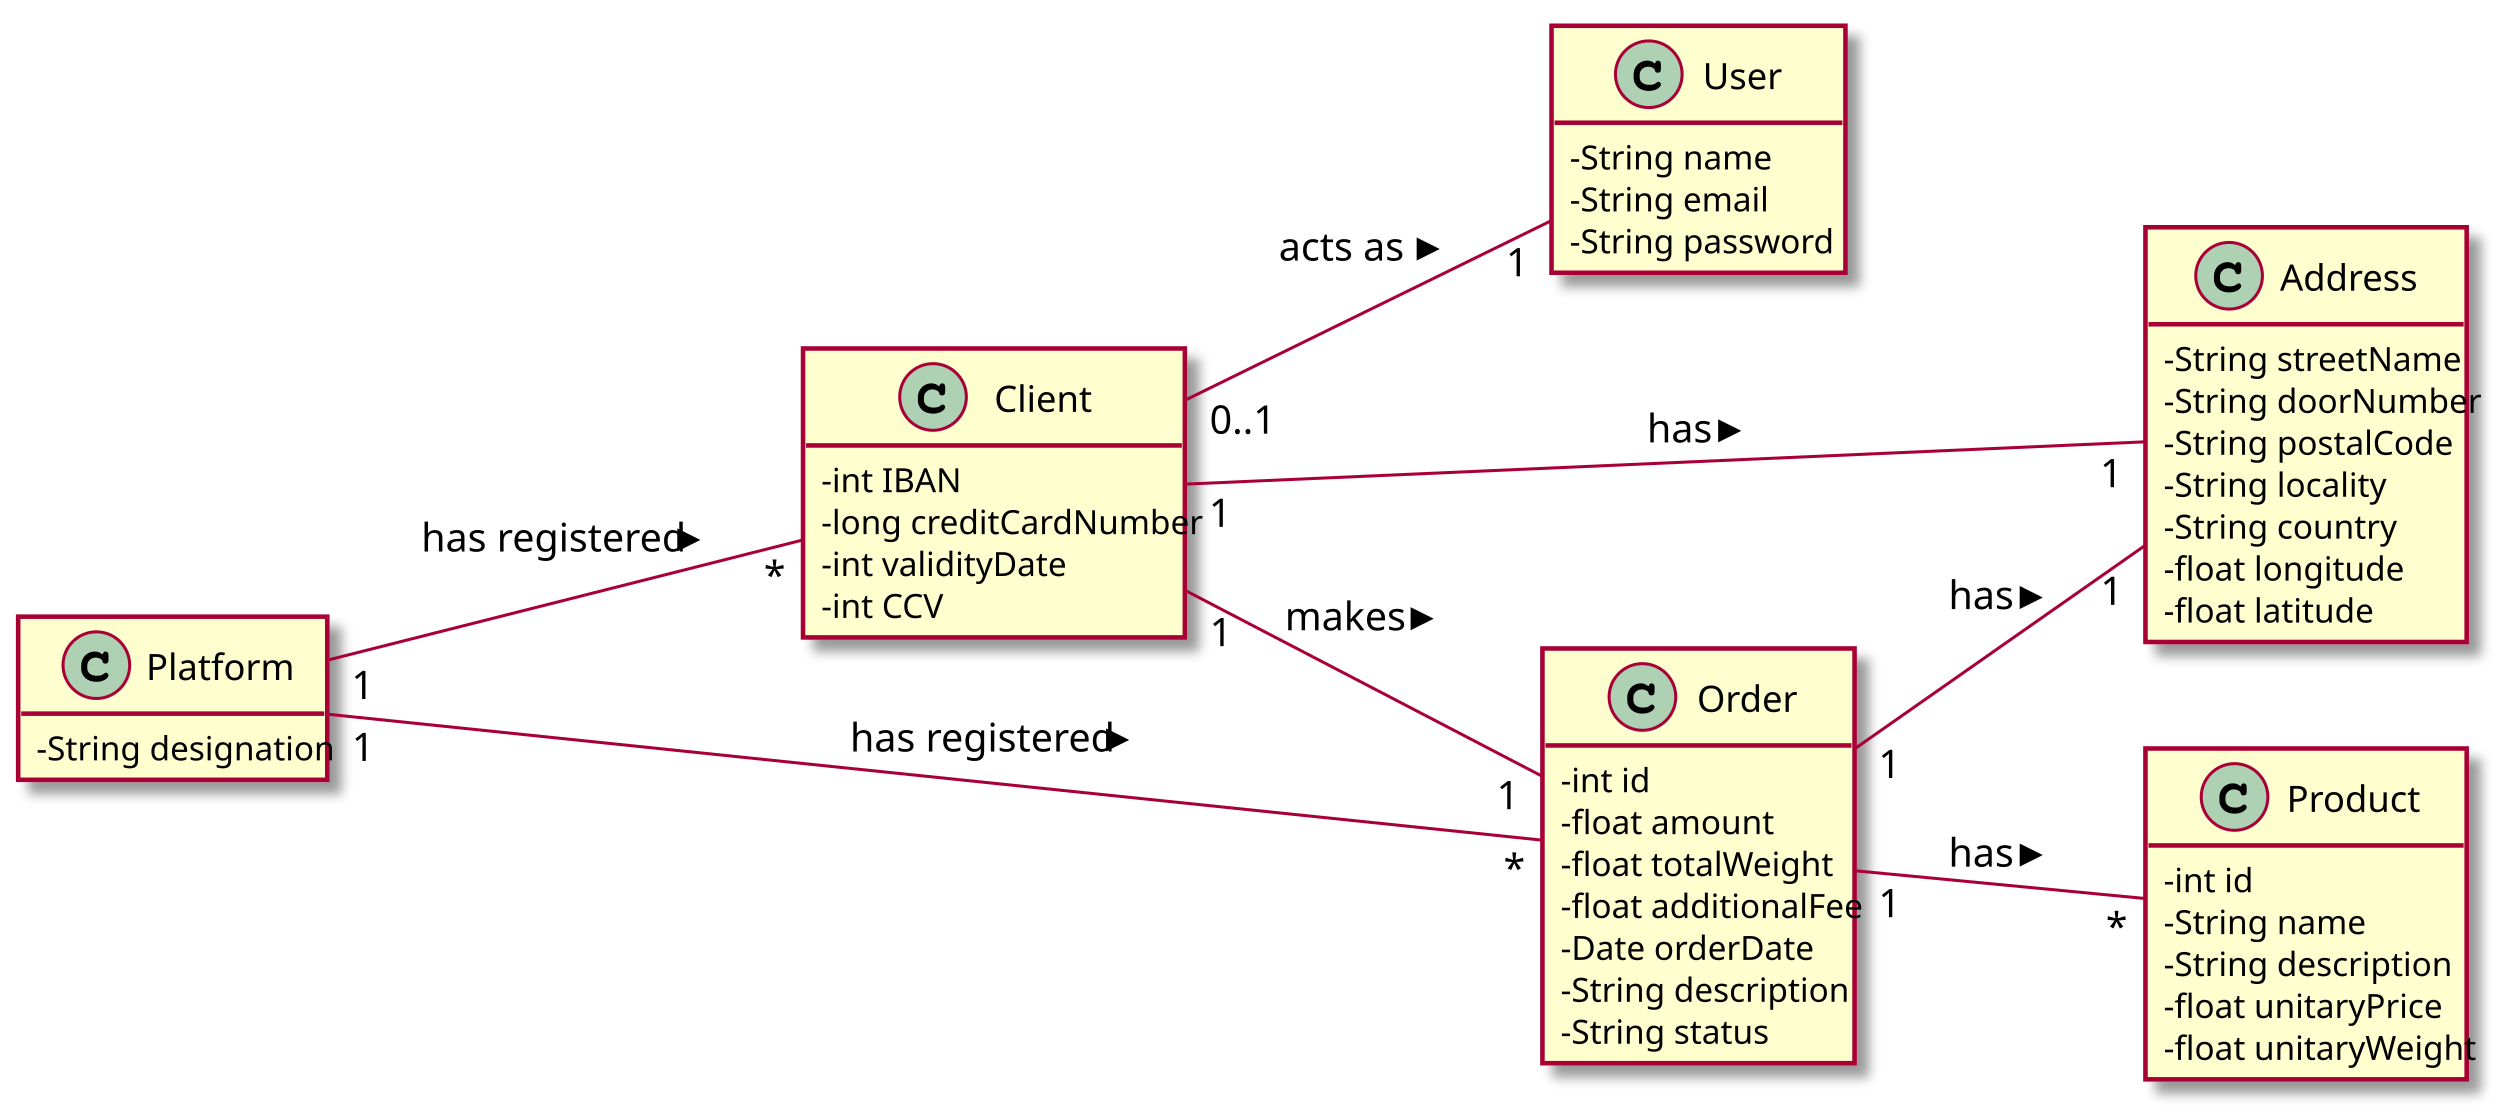
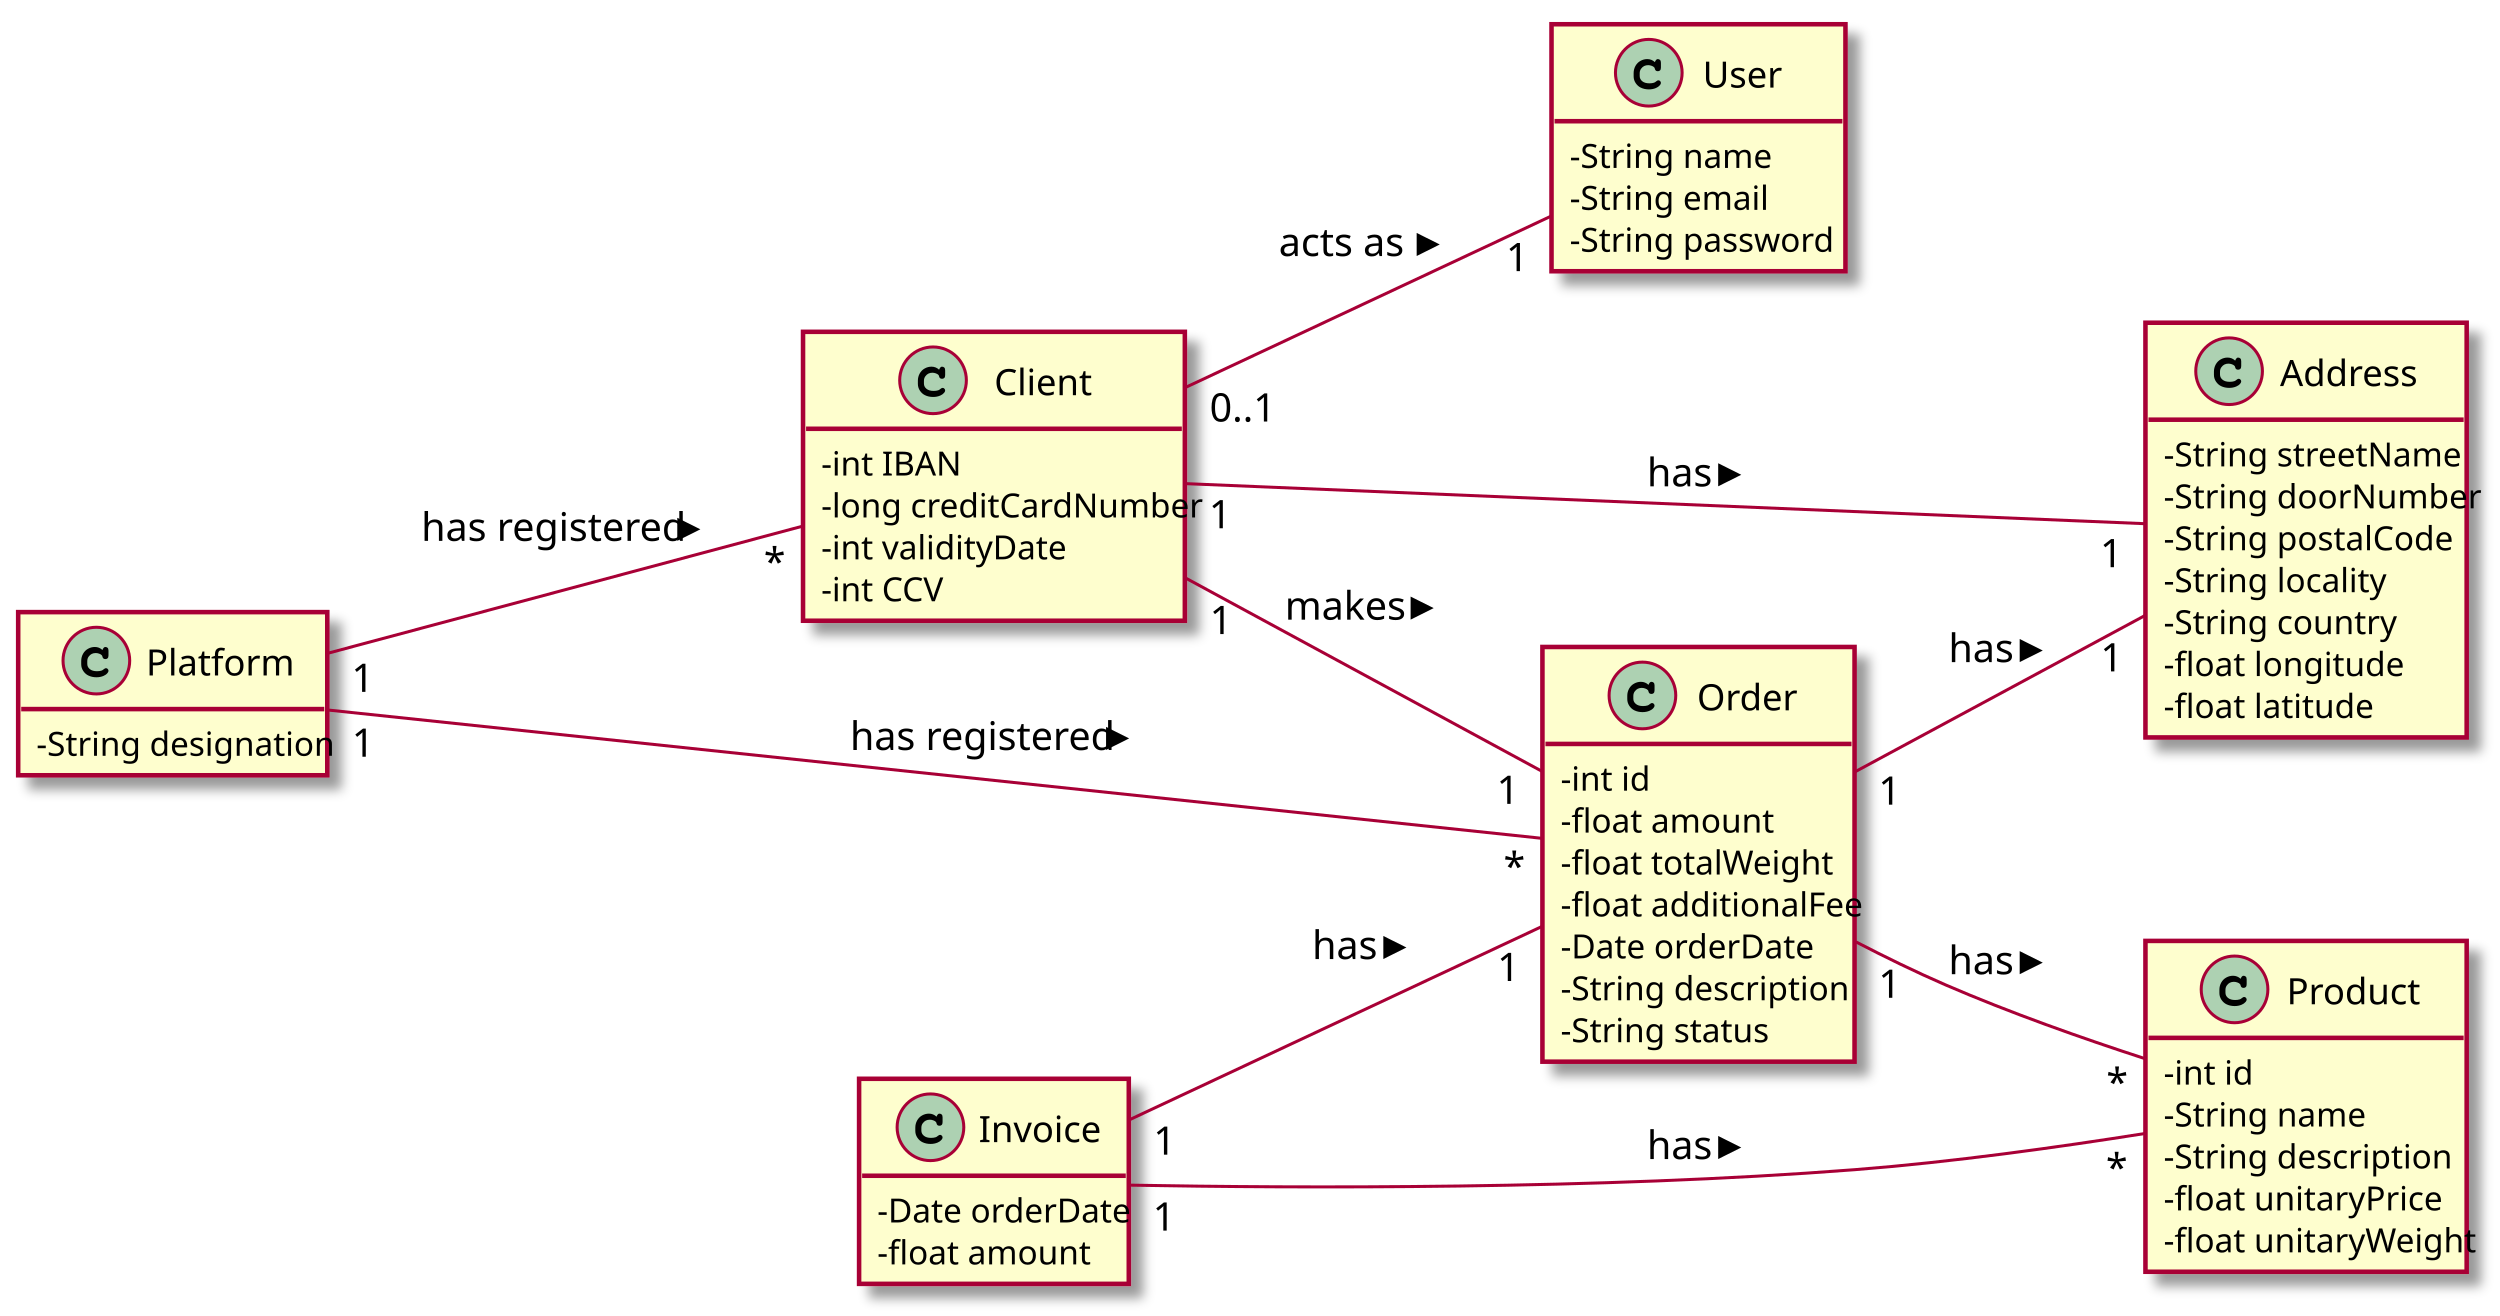
- <svg xmlns="http://www.w3.org/2000/svg" contentScriptType="application/ecmascript" contentStyleType="text/css" height="367px" preserveAspectRatio="none" style="width:825px;height:367px;" version="1.1" viewBox="0 0 825 367" width="825px" zoomAndPan="magnify">
+ <svg xmlns="http://www.w3.org/2000/svg" contentScriptType="application/ecmascript" contentStyleType="text/css" height="434px" preserveAspectRatio="none" style="width:825px;height:434px;" version="1.1" viewBox="0 0 825 434" width="825px" zoomAndPan="magnify">
  <defs>
-     <filter height="300%" id="fy65hdomu1ck3" width="300%" x="-1" y="-1">
+     <filter height="300%" id="f1xcexfn0ikkqn" width="300%" x="-1" y="-1">
      <feGaussianBlur result="blurOut" stdDeviation="2.0" />
      <feColorMatrix in="blurOut" result="blurOut2" type="matrix" values="0 0 0 0 0 0 0 0 0 0 0 0 0 0 0 0 0 0 .4 0" />
      <feOffset dx="4.0" dy="4.0" in="blurOut2" result="blurOut3" />
      <feBlend in="SourceGraphic" in2="blurOut3" mode="normal" />
    </filter>
  </defs>
  <g>
-     <rect fill="#FEFECE" filter="url(#fy65hdomu1ck3)" height="53.836" id="Platform" style="stroke: #A80036; stroke-width: 1.5;" width="102" x="6" y="203.5" />
-     <ellipse cx="31.8" cy="219.5" fill="#ADD1B2" rx="11" ry="11" style="stroke: #A80036; stroke-width: 1.0;" />
-     <path d="M33.8,216 Q34.003,215.5 34.237,215.25 Q34.472,215 34.737,215 Q35.206,215 35.503,215.281 Q35.8,215.562 35.8,216.219 L35.8,217.781 Q35.8,218.438 35.519,218.719 Q35.237,219 34.8,219 Q34.409,219 34.159,218.828 Q33.909,218.656 33.8,218.203 Q33.753,217.891 33.581,217.719 Q33.269,217.391 32.706,217.203 Q32.144,217 31.581,217 Q30.878,217 30.284,217.281 Q29.706,217.562 29.253,218.188 Q28.8,218.812 28.8,219.672 L28.8,220.594 Q28.8,221.625 29.644,222.312 Q30.488,223 31.988,223 Q32.878,223 33.503,222.797 Q33.862,222.688 34.269,222.328 Q34.534,222.125 34.675,222.062 Q34.816,222 34.987,222 Q35.316,222 35.55,222.266 Q35.8,222.516 35.8,222.875 Q35.8,223.219 35.456,223.625 Q34.956,224.219 34.159,224.547 Q33.112,225 31.831,225 Q30.331,225 29.128,224.406 Q28.159,223.938 27.472,222.922 Q26.8,221.906 26.8,220.703 L26.8,219.609 Q26.8,218.359 27.394,217.266 Q28.003,216.172 29.05,215.594 Q30.113,215 31.3,215 Q32.019,215 32.644,215.25 Q33.269,215.5 33.8,216 Z " />
-     <text fill="#000000" font-family="sans-serif" font-size="12" lengthAdjust="spacingAndGlyphs" textLength="46" x="48.2" y="224.41">Platform</text>
-     <line style="stroke: #A80036; stroke-width: 1.5;" x1="7" x2="107" y1="235.5" y2="235.5" />
-     <text fill="#000000" font-family="sans-serif" font-size="11" lengthAdjust="spacingAndGlyphs" textLength="90" x="12" y="250.919">-String designation</text>
-     <rect fill="#FEFECE" filter="url(#fy65hdomu1ck3)" height="95.344" id="Client" style="stroke: #A80036; stroke-width: 1.5;" width="126" x="265" y="115" />
-     <ellipse cx="307.9" cy="131" fill="#ADD1B2" rx="11" ry="11" style="stroke: #A80036; stroke-width: 1.0;" />
-     <path d="M309.9,127.5 Q310.103,127 310.337,126.75 Q310.572,126.5 310.837,126.5 Q311.306,126.5 311.603,126.781 Q311.9,127.062 311.9,127.719 L311.9,129.281 Q311.9,129.938 311.619,130.219 Q311.337,130.5 310.9,130.5 Q310.509,130.5 310.259,130.328 Q310.009,130.156 309.9,129.703 Q309.853,129.391 309.681,129.219 Q309.369,128.891 308.806,128.703 Q308.244,128.5 307.681,128.5 Q306.978,128.5 306.384,128.781 Q305.806,129.062 305.353,129.688 Q304.9,130.312 304.9,131.172 L304.9,132.094 Q304.9,133.125 305.744,133.812 Q306.587,134.5 308.087,134.5 Q308.978,134.5 309.603,134.297 Q309.962,134.188 310.369,133.828 Q310.634,133.625 310.775,133.562 Q310.916,133.5 311.087,133.5 Q311.416,133.5 311.65,133.766 Q311.9,134.016 311.9,134.375 Q311.9,134.719 311.556,135.125 Q311.056,135.719 310.259,136.047 Q309.212,136.5 307.931,136.5 Q306.431,136.5 305.228,135.906 Q304.259,135.438 303.572,134.422 Q302.9,133.406 302.9,132.203 L302.9,131.109 Q302.9,129.859 303.494,128.766 Q304.103,127.672 305.15,127.094 Q306.212,126.5 307.4,126.5 Q308.119,126.5 308.744,126.75 Q309.369,127 309.9,127.5 Z " />
-     <text fill="#000000" font-family="sans-serif" font-size="12" lengthAdjust="spacingAndGlyphs" textLength="32" x="328.1" y="135.91">Client</text>
-     <line style="stroke: #A80036; stroke-width: 1.5;" x1="266" x2="390" y1="147" y2="147" />
-     <text fill="#000000" font-family="sans-serif" font-size="11" lengthAdjust="spacingAndGlyphs" textLength="42" x="271" y="162.419">-int IBAN</text>
-     <text fill="#000000" font-family="sans-serif" font-size="11" lengthAdjust="spacingAndGlyphs" textLength="114" x="271" y="176.255">-long creditCardNumber</text>
-     <text fill="#000000" font-family="sans-serif" font-size="11" lengthAdjust="spacingAndGlyphs" textLength="73" x="271" y="190.091">-int validityDate</text>
-     <text fill="#000000" font-family="sans-serif" font-size="11" lengthAdjust="spacingAndGlyphs" textLength="40" x="271" y="203.927">-int CCV</text>
-     <rect fill="#FEFECE" filter="url(#fy65hdomu1ck3)" height="81.508" id="User" style="stroke: #A80036; stroke-width: 1.5;" width="97" x="512" y="8.5" />
-     <ellipse cx="544.1" cy="24.5" fill="#ADD1B2" rx="11" ry="11" style="stroke: #A80036; stroke-width: 1.0;" />
-     <path d="M546.1,21 Q546.303,20.5 546.538,20.25 Q546.772,20 547.038,20 Q547.506,20 547.803,20.281 Q548.1,20.562 548.1,21.219 L548.1,22.781 Q548.1,23.438 547.819,23.719 Q547.538,24 547.1,24 Q546.709,24 546.459,23.828 Q546.209,23.656 546.1,23.203 Q546.053,22.891 545.881,22.719 Q545.569,22.391 545.006,22.203 Q544.444,22 543.881,22 Q543.178,22 542.584,22.281 Q542.006,22.562 541.553,23.188 Q541.1,23.812 541.1,24.672 L541.1,25.594 Q541.1,26.625 541.944,27.312 Q542.788,28 544.288,28 Q545.178,28 545.803,27.797 Q546.163,27.688 546.569,27.328 Q546.834,27.125 546.975,27.062 Q547.116,27 547.288,27 Q547.616,27 547.85,27.266 Q548.1,27.516 548.1,27.875 Q548.1,28.219 547.756,28.625 Q547.256,29.219 546.459,29.547 Q545.413,30 544.131,30 Q542.631,30 541.428,29.406 Q540.459,28.938 539.772,27.922 Q539.1,26.906 539.1,25.703 L539.1,24.609 Q539.1,23.359 539.694,22.266 Q540.303,21.172 541.35,20.594 Q542.413,20 543.6,20 Q544.319,20 544.944,20.25 Q545.569,20.5 546.1,21 Z " />
-     <text fill="#000000" font-family="sans-serif" font-size="12" lengthAdjust="spacingAndGlyphs" textLength="27" x="561.9" y="29.41">User</text>
-     <line style="stroke: #A80036; stroke-width: 1.5;" x1="513" x2="608" y1="40.5" y2="40.5" />
-     <text fill="#000000" font-family="sans-serif" font-size="11" lengthAdjust="spacingAndGlyphs" textLength="61" x="518" y="55.919">-String name</text>
-     <text fill="#000000" font-family="sans-serif" font-size="11" lengthAdjust="spacingAndGlyphs" textLength="59" x="518" y="69.755">-String email</text>
-     <text fill="#000000" font-family="sans-serif" font-size="11" lengthAdjust="spacingAndGlyphs" textLength="85" x="518" y="83.591">-String password</text>
-     <rect fill="#FEFECE" filter="url(#fy65hdomu1ck3)" height="136.852" id="Address" style="stroke: #A80036; stroke-width: 1.5;" width="106" x="708" y="75" />
-     <ellipse cx="735.6" cy="91" fill="#ADD1B2" rx="11" ry="11" style="stroke: #A80036; stroke-width: 1.0;" />
-     <path d="M737.6,87.5 Q737.803,87 738.038,86.75 Q738.272,86.5 738.538,86.5 Q739.006,86.5 739.303,86.781 Q739.6,87.062 739.6,87.719 L739.6,89.281 Q739.6,89.938 739.319,90.219 Q739.038,90.5 738.6,90.5 Q738.209,90.5 737.959,90.328 Q737.709,90.156 737.6,89.703 Q737.553,89.391 737.381,89.219 Q737.069,88.891 736.506,88.703 Q735.944,88.5 735.381,88.5 Q734.678,88.5 734.084,88.781 Q733.506,89.062 733.053,89.688 Q732.6,90.312 732.6,91.172 L732.6,92.094 Q732.6,93.125 733.444,93.812 Q734.288,94.5 735.788,94.5 Q736.678,94.5 737.303,94.297 Q737.663,94.188 738.069,93.828 Q738.334,93.625 738.475,93.562 Q738.616,93.5 738.788,93.5 Q739.116,93.5 739.35,93.766 Q739.6,94.016 739.6,94.375 Q739.6,94.719 739.256,95.125 Q738.756,95.719 737.959,96.047 Q736.913,96.5 735.631,96.5 Q734.131,96.5 732.928,95.906 Q731.959,95.438 731.272,94.422 Q730.6,93.406 730.6,92.203 L730.6,91.109 Q730.6,89.859 731.194,88.766 Q731.803,87.672 732.85,87.094 Q733.913,86.5 735.1,86.5 Q735.819,86.5 736.444,86.75 Q737.069,87 737.6,87.5 Z " />
-     <text fill="#000000" font-family="sans-serif" font-size="12" lengthAdjust="spacingAndGlyphs" textLength="46" x="752.4" y="95.91">Address</text>
-     <line style="stroke: #A80036; stroke-width: 1.5;" x1="709" x2="813" y1="107" y2="107" />
-     <text fill="#000000" font-family="sans-serif" font-size="11" lengthAdjust="spacingAndGlyphs" textLength="90" x="714" y="122.419">-String streetName</text>
-     <text fill="#000000" font-family="sans-serif" font-size="11" lengthAdjust="spacingAndGlyphs" textLength="94" x="714" y="136.255">-String doorNumber</text>
-     <text fill="#000000" font-family="sans-serif" font-size="11" lengthAdjust="spacingAndGlyphs" textLength="89" x="714" y="150.091">-String postalCode</text>
-     <text fill="#000000" font-family="sans-serif" font-size="11" lengthAdjust="spacingAndGlyphs" textLength="68" x="714" y="163.927">-String locality</text>
-     <text fill="#000000" font-family="sans-serif" font-size="11" lengthAdjust="spacingAndGlyphs" textLength="72" x="714" y="177.763">-String country</text>
-     <text fill="#000000" font-family="sans-serif" font-size="11" lengthAdjust="spacingAndGlyphs" textLength="71" x="714" y="191.599">-float longitude</text>
-     <text fill="#000000" font-family="sans-serif" font-size="11" lengthAdjust="spacingAndGlyphs" textLength="62" x="714" y="205.435">-float latitude</text>
-     <rect fill="#FEFECE" filter="url(#fy65hdomu1ck3)" height="136.852" id="Order" style="stroke: #A80036; stroke-width: 1.5;" width="103" x="509" y="214" />
-     <ellipse cx="542" cy="230" fill="#ADD1B2" rx="11" ry="11" style="stroke: #A80036; stroke-width: 1.0;" />
-     <path d="M544,226.5 Q544.203,226 544.438,225.75 Q544.672,225.5 544.938,225.5 Q545.406,225.5 545.703,225.781 Q546,226.062 546,226.719 L546,228.281 Q546,228.938 545.719,229.219 Q545.438,229.5 545,229.5 Q544.609,229.5 544.359,229.328 Q544.109,229.156 544,228.703 Q543.953,228.391 543.781,228.219 Q543.469,227.891 542.906,227.703 Q542.344,227.5 541.781,227.5 Q541.078,227.5 540.484,227.781 Q539.906,228.062 539.453,228.688 Q539,229.312 539,230.172 L539,231.094 Q539,232.125 539.844,232.812 Q540.688,233.5 542.188,233.5 Q543.078,233.5 543.703,233.297 Q544.062,233.188 544.469,232.828 Q544.734,232.625 544.875,232.562 Q545.016,232.5 545.188,232.5 Q545.516,232.5 545.75,232.766 Q546,233.016 546,233.375 Q546,233.719 545.656,234.125 Q545.156,234.719 544.359,235.047 Q543.312,235.5 542.031,235.5 Q540.531,235.5 539.328,234.906 Q538.359,234.438 537.672,233.422 Q537,232.406 537,231.203 L537,230.109 Q537,228.859 537.594,227.766 Q538.203,226.672 539.25,226.094 Q540.312,225.5 541.5,225.5 Q542.219,225.5 542.844,225.75 Q543.469,226 544,226.5 Z " />
-     <text fill="#000000" font-family="sans-serif" font-size="12" lengthAdjust="spacingAndGlyphs" textLength="31" x="560" y="234.91">Order</text>
-     <line style="stroke: #A80036; stroke-width: 1.5;" x1="510" x2="611" y1="246" y2="246" />
-     <text fill="#000000" font-family="sans-serif" font-size="11" lengthAdjust="spacingAndGlyphs" textLength="26" x="515" y="261.419">-int id</text>
-     <text fill="#000000" font-family="sans-serif" font-size="11" lengthAdjust="spacingAndGlyphs" textLength="63" x="515" y="275.255">-float amount</text>
-     <text fill="#000000" font-family="sans-serif" font-size="11" lengthAdjust="spacingAndGlyphs" textLength="81" x="515" y="289.091">-float totalWeight</text>
-     <text fill="#000000" font-family="sans-serif" font-size="11" lengthAdjust="spacingAndGlyphs" textLength="91" x="515" y="302.927">-float additionalFee</text>
-     <text fill="#000000" font-family="sans-serif" font-size="11" lengthAdjust="spacingAndGlyphs" textLength="77" x="515" y="316.763">-Date orderDate</text>
-     <text fill="#000000" font-family="sans-serif" font-size="11" lengthAdjust="spacingAndGlyphs" textLength="88" x="515" y="330.599">-String description</text>
-     <text fill="#000000" font-family="sans-serif" font-size="11" lengthAdjust="spacingAndGlyphs" textLength="65" x="515" y="344.435">-String status</text>
-     <rect fill="#FEFECE" filter="url(#fy65hdomu1ck3)" height="109.18" id="Product" style="stroke: #A80036; stroke-width: 1.5;" width="106" x="708" y="247" />
-     <ellipse cx="737.4" cy="263" fill="#ADD1B2" rx="11" ry="11" style="stroke: #A80036; stroke-width: 1.0;" />
-     <path d="M739.4,259.5 Q739.603,259 739.837,258.75 Q740.072,258.5 740.337,258.5 Q740.806,258.5 741.103,258.781 Q741.4,259.062 741.4,259.719 L741.4,261.281 Q741.4,261.938 741.119,262.219 Q740.837,262.5 740.4,262.5 Q740.009,262.5 739.759,262.328 Q739.509,262.156 739.4,261.703 Q739.353,261.391 739.181,261.219 Q738.869,260.891 738.306,260.703 Q737.744,260.5 737.181,260.5 Q736.478,260.5 735.884,260.781 Q735.306,261.062 734.853,261.688 Q734.4,262.312 734.4,263.172 L734.4,264.094 Q734.4,265.125 735.244,265.812 Q736.087,266.5 737.587,266.5 Q738.478,266.5 739.103,266.297 Q739.462,266.188 739.869,265.828 Q740.134,265.625 740.275,265.562 Q740.416,265.5 740.587,265.5 Q740.916,265.5 741.15,265.766 Q741.4,266.016 741.4,266.375 Q741.4,266.719 741.056,267.125 Q740.556,267.719 739.759,268.047 Q738.712,268.5 737.431,268.5 Q735.931,268.5 734.728,267.906 Q733.759,267.438 733.072,266.422 Q732.4,265.406 732.4,264.203 L732.4,263.109 Q732.4,261.859 732.994,260.766 Q733.603,259.672 734.65,259.094 Q735.712,258.5 736.9,258.5 Q737.619,258.5 738.244,258.75 Q738.869,259 739.4,259.5 Z " />
-     <text fill="#000000" font-family="sans-serif" font-size="12" lengthAdjust="spacingAndGlyphs" textLength="42" x="754.6" y="267.91">Product</text>
-     <line style="stroke: #A80036; stroke-width: 1.5;" x1="709" x2="813" y1="279" y2="279" />
-     <text fill="#000000" font-family="sans-serif" font-size="11" lengthAdjust="spacingAndGlyphs" textLength="26" x="714" y="294.419">-int id</text>
-     <text fill="#000000" font-family="sans-serif" font-size="11" lengthAdjust="spacingAndGlyphs" textLength="61" x="714" y="308.255">-String name</text>
-     <text fill="#000000" font-family="sans-serif" font-size="11" lengthAdjust="spacingAndGlyphs" textLength="88" x="714" y="322.091">-String description</text>
-     <text fill="#000000" font-family="sans-serif" font-size="11" lengthAdjust="spacingAndGlyphs" textLength="85" x="714" y="335.927">-float unitaryPrice</text>
-     <text fill="#000000" font-family="sans-serif" font-size="11" lengthAdjust="spacingAndGlyphs" textLength="94" x="714" y="349.763">-float unitaryWeight</text>
-     <path d="M108.281,217.789 C152.533,206.603 217.136,190.272 264.662,178.258 " fill="none" id="Platform-Client" style="stroke: #A80036; stroke-width: 1.0;" />
-     <text fill="#000000" font-family="sans-serif" font-size="13" lengthAdjust="spacingAndGlyphs" textLength="82" x="139" y="181.995">has registered</text>
-     <polygon fill="#000000" points="224,175.176,230,178.176,224,181.176,224,175.176" style="stroke: #000000; stroke-width: 1.0;" />
-     <text fill="#000000" font-family="sans-serif" font-size="13" lengthAdjust="spacingAndGlyphs" textLength="7" x="115.985" y="230.658">1</text>
-     <text fill="#000000" font-family="sans-serif" font-size="13" lengthAdjust="spacingAndGlyphs" textLength="5" x="252.049" y="194.501">*</text>
-     <path d="M108.382,235.724 C204.383,245.678 412.514,267.259 508.779,277.241 " fill="none" id="Platform-Order" style="stroke: #A80036; stroke-width: 1.0;" />
-     <text fill="#000000" font-family="sans-serif" font-size="13" lengthAdjust="spacingAndGlyphs" textLength="82" x="280.5" y="247.995">has registered</text>
-     <polygon fill="#000000" points="365.5,241.176,371.5,244.176,365.5,247.176,365.5,241.176" style="stroke: #000000; stroke-width: 1.0;" />
-     <text fill="#000000" font-family="sans-serif" font-size="13" lengthAdjust="spacingAndGlyphs" textLength="7" x="116.1" y="251.115">1</text>
-     <text fill="#000000" font-family="sans-serif" font-size="13" lengthAdjust="spacingAndGlyphs" textLength="5" x="496.154" y="291.156">*</text>
-     <path d="M612.104,287.344 C641.394,290.147 678.194,293.67 707.758,296.5 " fill="none" id="Order-Product" style="stroke: #A80036; stroke-width: 1.0;" />
-     <text fill="#000000" font-family="sans-serif" font-size="13" lengthAdjust="spacingAndGlyphs" textLength="21" x="643" y="285.995">has</text>
-     <polygon fill="#000000" points="667,279.176,673,282.176,667,285.176,667,279.176" style="stroke: #000000; stroke-width: 1.0;" />
-     <text fill="#000000" font-family="sans-serif" font-size="13" lengthAdjust="spacingAndGlyphs" textLength="7" x="619.853" y="302.68">1</text>
-     <text fill="#000000" font-family="sans-serif" font-size="13" lengthAdjust="spacingAndGlyphs" textLength="5" x="694.919" y="310.428">*</text>
-     <path d="M391.073,132.069 C429.075,113.439 476.957,89.966 511.945,72.813 " fill="none" id="Client-User" style="stroke: #A80036; stroke-width: 1.0;" />
-     <text fill="#000000" font-family="sans-serif" font-size="13" lengthAdjust="spacingAndGlyphs" textLength="43" x="422" y="85.995">acts as</text>
-     <polygon fill="#000000" points="468,79.176,474,82.176,468,85.176,468,79.176" style="stroke: #000000; stroke-width: 1.0;" />
-     <text fill="#000000" font-family="sans-serif" font-size="13" lengthAdjust="spacingAndGlyphs" textLength="22" x="399.175" y="143.111">0..1</text>
-     <text fill="#000000" font-family="sans-serif" font-size="13" lengthAdjust="spacingAndGlyphs" textLength="7" x="496.974" y="91.168">1</text>
-     <path d="M391.073,194.816 C428.008,214.045 474.277,238.132 508.969,256.193 " fill="none" id="Client-Order" style="stroke: #A80036; stroke-width: 1.0;" />
-     <text fill="#000000" font-family="sans-serif" font-size="13" lengthAdjust="spacingAndGlyphs" textLength="39" x="424" y="207.995">makes</text>
-     <polygon fill="#000000" points="466,201.176,472,204.176,466,207.176,466,201.176" style="stroke: #000000; stroke-width: 1.0;" />
-     <text fill="#000000" font-family="sans-serif" font-size="13" lengthAdjust="spacingAndGlyphs" textLength="7" x="399.187" y="213.225">1</text>
-     <text fill="#000000" font-family="sans-serif" font-size="13" lengthAdjust="spacingAndGlyphs" textLength="7" x="493.886" y="267.036">1</text>
-     <path d="M391.211,159.758 C476.533,155.996 628.323,149.305 707.953,145.794 " fill="none" id="Client-Address" style="stroke: #A80036; stroke-width: 1.0;" />
-     <text fill="#000000" font-family="sans-serif" font-size="13" lengthAdjust="spacingAndGlyphs" textLength="21" x="543.5" y="145.995">has</text>
-     <polygon fill="#000000" points="567.5,139.176,573.5,142.176,567.5,145.176,567.5,139.176" style="stroke: #000000; stroke-width: 1.0;" />
-     <text fill="#000000" font-family="sans-serif" font-size="13" lengthAdjust="spacingAndGlyphs" textLength="7" x="398.925" y="173.862">1</text>
-     <text fill="#000000" font-family="sans-serif" font-size="13" lengthAdjust="spacingAndGlyphs" textLength="7" x="693.001" y="160.772">1</text>
-     <path d="M612.104,247.065 C641.394,226.554 678.194,200.785 707.758,180.082 " fill="none" id="Order-Address" style="stroke: #A80036; stroke-width: 1.0;" />
-     <text fill="#000000" font-family="sans-serif" font-size="13" lengthAdjust="spacingAndGlyphs" textLength="21" x="643" y="200.995">has</text>
-     <polygon fill="#000000" points="667,194.176,673,197.176,667,200.176,667,194.176" style="stroke: #000000; stroke-width: 1.0;" />
-     <text fill="#000000" font-family="sans-serif" font-size="13" lengthAdjust="spacingAndGlyphs" textLength="7" x="619.853" y="256.737">1</text>
-     <text fill="#000000" font-family="sans-serif" font-size="13" lengthAdjust="spacingAndGlyphs" textLength="7" x="693.133" y="199.601">1</text>
+     <rect fill="#FEFECE" filter="url(#f1xcexfn0ikkqn)" height="53.836" id="Platform" style="stroke: #A80036; stroke-width: 1.5;" width="102" x="6" y="202" />
+     <ellipse cx="31.8" cy="218" fill="#ADD1B2" rx="11" ry="11" style="stroke: #A80036; stroke-width: 1.0;" />
+     <path d="M33.8,214.5 Q34.003,214 34.237,213.75 Q34.472,213.5 34.737,213.5 Q35.206,213.5 35.503,213.781 Q35.8,214.062 35.8,214.719 L35.8,216.281 Q35.8,216.938 35.519,217.219 Q35.237,217.5 34.8,217.5 Q34.409,217.5 34.159,217.328 Q33.909,217.156 33.8,216.703 Q33.753,216.391 33.581,216.219 Q33.269,215.891 32.706,215.703 Q32.144,215.5 31.581,215.5 Q30.878,215.5 30.284,215.781 Q29.706,216.062 29.253,216.688 Q28.8,217.312 28.8,218.172 L28.8,219.094 Q28.8,220.125 29.644,220.812 Q30.488,221.5 31.988,221.5 Q32.878,221.5 33.503,221.297 Q33.862,221.188 34.269,220.828 Q34.534,220.625 34.675,220.562 Q34.816,220.5 34.987,220.5 Q35.316,220.5 35.55,220.766 Q35.8,221.016 35.8,221.375 Q35.8,221.719 35.456,222.125 Q34.956,222.719 34.159,223.047 Q33.112,223.5 31.831,223.5 Q30.331,223.5 29.128,222.906 Q28.159,222.438 27.472,221.422 Q26.8,220.406 26.8,219.203 L26.8,218.109 Q26.8,216.859 27.394,215.766 Q28.003,214.672 29.05,214.094 Q30.113,213.5 31.3,213.5 Q32.019,213.5 32.644,213.75 Q33.269,214 33.8,214.5 Z " />
+     <text fill="#000000" font-family="sans-serif" font-size="12" lengthAdjust="spacingAndGlyphs" textLength="46" x="48.2" y="222.91">Platform</text>
+     <line style="stroke: #A80036; stroke-width: 1.5;" x1="7" x2="107" y1="234" y2="234" />
+     <text fill="#000000" font-family="sans-serif" font-size="11" lengthAdjust="spacingAndGlyphs" textLength="90" x="12" y="249.419">-String designation</text>
+     <rect fill="#FEFECE" filter="url(#f1xcexfn0ikkqn)" height="95.344" id="Client" style="stroke: #A80036; stroke-width: 1.5;" width="126" x="265" y="109.5" />
+     <ellipse cx="307.9" cy="125.5" fill="#ADD1B2" rx="11" ry="11" style="stroke: #A80036; stroke-width: 1.0;" />
+     <path d="M309.9,122 Q310.103,121.5 310.337,121.25 Q310.572,121 310.837,121 Q311.306,121 311.603,121.281 Q311.9,121.562 311.9,122.219 L311.9,123.781 Q311.9,124.438 311.619,124.719 Q311.337,125 310.9,125 Q310.509,125 310.259,124.828 Q310.009,124.656 309.9,124.203 Q309.853,123.891 309.681,123.719 Q309.369,123.391 308.806,123.203 Q308.244,123 307.681,123 Q306.978,123 306.384,123.281 Q305.806,123.562 305.353,124.188 Q304.9,124.812 304.9,125.672 L304.9,126.594 Q304.9,127.625 305.744,128.312 Q306.587,129 308.087,129 Q308.978,129 309.603,128.797 Q309.962,128.688 310.369,128.328 Q310.634,128.125 310.775,128.062 Q310.916,128 311.087,128 Q311.416,128 311.65,128.266 Q311.9,128.516 311.9,128.875 Q311.9,129.219 311.556,129.625 Q311.056,130.219 310.259,130.547 Q309.212,131 307.931,131 Q306.431,131 305.228,130.406 Q304.259,129.938 303.572,128.922 Q302.9,127.906 302.9,126.703 L302.9,125.609 Q302.9,124.359 303.494,123.266 Q304.103,122.172 305.15,121.594 Q306.212,121 307.4,121 Q308.119,121 308.744,121.25 Q309.369,121.5 309.9,122 Z " />
+     <text fill="#000000" font-family="sans-serif" font-size="12" lengthAdjust="spacingAndGlyphs" textLength="32" x="328.1" y="130.41">Client</text>
+     <line style="stroke: #A80036; stroke-width: 1.5;" x1="266" x2="390" y1="141.5" y2="141.5" />
+     <text fill="#000000" font-family="sans-serif" font-size="11" lengthAdjust="spacingAndGlyphs" textLength="42" x="271" y="156.919">-int IBAN</text>
+     <text fill="#000000" font-family="sans-serif" font-size="11" lengthAdjust="spacingAndGlyphs" textLength="114" x="271" y="170.755">-long creditCardNumber</text>
+     <text fill="#000000" font-family="sans-serif" font-size="11" lengthAdjust="spacingAndGlyphs" textLength="73" x="271" y="184.591">-int validityDate</text>
+     <text fill="#000000" font-family="sans-serif" font-size="11" lengthAdjust="spacingAndGlyphs" textLength="40" x="271" y="198.427">-int CCV</text>
+     <rect fill="#FEFECE" filter="url(#f1xcexfn0ikkqn)" height="81.508" id="User" style="stroke: #A80036; stroke-width: 1.5;" width="97" x="512" y="8" />
+     <ellipse cx="544.1" cy="24" fill="#ADD1B2" rx="11" ry="11" style="stroke: #A80036; stroke-width: 1.0;" />
+     <path d="M546.1,20.5 Q546.303,20 546.538,19.75 Q546.772,19.5 547.038,19.5 Q547.506,19.5 547.803,19.781 Q548.1,20.062 548.1,20.719 L548.1,22.281 Q548.1,22.938 547.819,23.219 Q547.538,23.5 547.1,23.5 Q546.709,23.5 546.459,23.328 Q546.209,23.156 546.1,22.703 Q546.053,22.391 545.881,22.219 Q545.569,21.891 545.006,21.703 Q544.444,21.5 543.881,21.5 Q543.178,21.5 542.584,21.781 Q542.006,22.062 541.553,22.688 Q541.1,23.312 541.1,24.172 L541.1,25.094 Q541.1,26.125 541.944,26.812 Q542.788,27.5 544.288,27.5 Q545.178,27.5 545.803,27.297 Q546.163,27.188 546.569,26.828 Q546.834,26.625 546.975,26.562 Q547.116,26.5 547.288,26.5 Q547.616,26.5 547.85,26.766 Q548.1,27.016 548.1,27.375 Q548.1,27.719 547.756,28.125 Q547.256,28.719 546.459,29.047 Q545.413,29.5 544.131,29.5 Q542.631,29.5 541.428,28.906 Q540.459,28.438 539.772,27.422 Q539.1,26.406 539.1,25.203 L539.1,24.109 Q539.1,22.859 539.694,21.766 Q540.303,20.672 541.35,20.094 Q542.413,19.5 543.6,19.5 Q544.319,19.5 544.944,19.75 Q545.569,20 546.1,20.5 Z " />
+     <text fill="#000000" font-family="sans-serif" font-size="12" lengthAdjust="spacingAndGlyphs" textLength="27" x="561.9" y="28.91">User</text>
+     <line style="stroke: #A80036; stroke-width: 1.5;" x1="513" x2="608" y1="40" y2="40" />
+     <text fill="#000000" font-family="sans-serif" font-size="11" lengthAdjust="spacingAndGlyphs" textLength="61" x="518" y="55.419">-String name</text>
+     <text fill="#000000" font-family="sans-serif" font-size="11" lengthAdjust="spacingAndGlyphs" textLength="59" x="518" y="69.255">-String email</text>
+     <text fill="#000000" font-family="sans-serif" font-size="11" lengthAdjust="spacingAndGlyphs" textLength="85" x="518" y="83.091">-String password</text>
+     <rect fill="#FEFECE" filter="url(#f1xcexfn0ikkqn)" height="136.852" id="Address" style="stroke: #A80036; stroke-width: 1.5;" width="106" x="708" y="106.5" />
+     <ellipse cx="735.6" cy="122.5" fill="#ADD1B2" rx="11" ry="11" style="stroke: #A80036; stroke-width: 1.0;" />
+     <path d="M737.6,119 Q737.803,118.5 738.038,118.25 Q738.272,118 738.538,118 Q739.006,118 739.303,118.281 Q739.6,118.562 739.6,119.219 L739.6,120.781 Q739.6,121.438 739.319,121.719 Q739.038,122 738.6,122 Q738.209,122 737.959,121.828 Q737.709,121.656 737.6,121.203 Q737.553,120.891 737.381,120.719 Q737.069,120.391 736.506,120.203 Q735.944,120 735.381,120 Q734.678,120 734.084,120.281 Q733.506,120.562 733.053,121.188 Q732.6,121.812 732.6,122.672 L732.6,123.594 Q732.6,124.625 733.444,125.312 Q734.288,126 735.788,126 Q736.678,126 737.303,125.797 Q737.663,125.688 738.069,125.328 Q738.334,125.125 738.475,125.062 Q738.616,125 738.788,125 Q739.116,125 739.35,125.266 Q739.6,125.516 739.6,125.875 Q739.6,126.219 739.256,126.625 Q738.756,127.219 737.959,127.547 Q736.913,128 735.631,128 Q734.131,128 732.928,127.406 Q731.959,126.938 731.272,125.922 Q730.6,124.906 730.6,123.703 L730.6,122.609 Q730.6,121.359 731.194,120.266 Q731.803,119.172 732.85,118.594 Q733.913,118 735.1,118 Q735.819,118 736.444,118.25 Q737.069,118.5 737.6,119 Z " />
+     <text fill="#000000" font-family="sans-serif" font-size="12" lengthAdjust="spacingAndGlyphs" textLength="46" x="752.4" y="127.41">Address</text>
+     <line style="stroke: #A80036; stroke-width: 1.5;" x1="709" x2="813" y1="138.5" y2="138.5" />
+     <text fill="#000000" font-family="sans-serif" font-size="11" lengthAdjust="spacingAndGlyphs" textLength="90" x="714" y="153.919">-String streetName</text>
+     <text fill="#000000" font-family="sans-serif" font-size="11" lengthAdjust="spacingAndGlyphs" textLength="94" x="714" y="167.755">-String doorNumber</text>
+     <text fill="#000000" font-family="sans-serif" font-size="11" lengthAdjust="spacingAndGlyphs" textLength="89" x="714" y="181.591">-String postalCode</text>
+     <text fill="#000000" font-family="sans-serif" font-size="11" lengthAdjust="spacingAndGlyphs" textLength="68" x="714" y="195.427">-String locality</text>
+     <text fill="#000000" font-family="sans-serif" font-size="11" lengthAdjust="spacingAndGlyphs" textLength="72" x="714" y="209.263">-String country</text>
+     <text fill="#000000" font-family="sans-serif" font-size="11" lengthAdjust="spacingAndGlyphs" textLength="71" x="714" y="223.099">-float longitude</text>
+     <text fill="#000000" font-family="sans-serif" font-size="11" lengthAdjust="spacingAndGlyphs" textLength="62" x="714" y="236.935">-float latitude</text>
+     <rect fill="#FEFECE" filter="url(#f1xcexfn0ikkqn)" height="136.852" id="Order" style="stroke: #A80036; stroke-width: 1.5;" width="103" x="509" y="213.5" />
+     <ellipse cx="542" cy="229.5" fill="#ADD1B2" rx="11" ry="11" style="stroke: #A80036; stroke-width: 1.0;" />
+     <path d="M544,226 Q544.203,225.5 544.438,225.25 Q544.672,225 544.938,225 Q545.406,225 545.703,225.281 Q546,225.562 546,226.219 L546,227.781 Q546,228.438 545.719,228.719 Q545.438,229 545,229 Q544.609,229 544.359,228.828 Q544.109,228.656 544,228.203 Q543.953,227.891 543.781,227.719 Q543.469,227.391 542.906,227.203 Q542.344,227 541.781,227 Q541.078,227 540.484,227.281 Q539.906,227.562 539.453,228.188 Q539,228.812 539,229.672 L539,230.594 Q539,231.625 539.844,232.312 Q540.688,233 542.188,233 Q543.078,233 543.703,232.797 Q544.062,232.688 544.469,232.328 Q544.734,232.125 544.875,232.062 Q545.016,232 545.188,232 Q545.516,232 545.75,232.266 Q546,232.516 546,232.875 Q546,233.219 545.656,233.625 Q545.156,234.219 544.359,234.547 Q543.312,235 542.031,235 Q540.531,235 539.328,234.406 Q538.359,233.938 537.672,232.922 Q537,231.906 537,230.703 L537,229.609 Q537,228.359 537.594,227.266 Q538.203,226.172 539.25,225.594 Q540.312,225 541.5,225 Q542.219,225 542.844,225.25 Q543.469,225.5 544,226 Z " />
+     <text fill="#000000" font-family="sans-serif" font-size="12" lengthAdjust="spacingAndGlyphs" textLength="31" x="560" y="234.41">Order</text>
+     <line style="stroke: #A80036; stroke-width: 1.5;" x1="510" x2="611" y1="245.5" y2="245.5" />
+     <text fill="#000000" font-family="sans-serif" font-size="11" lengthAdjust="spacingAndGlyphs" textLength="26" x="515" y="260.919">-int id</text>
+     <text fill="#000000" font-family="sans-serif" font-size="11" lengthAdjust="spacingAndGlyphs" textLength="63" x="515" y="274.755">-float amount</text>
+     <text fill="#000000" font-family="sans-serif" font-size="11" lengthAdjust="spacingAndGlyphs" textLength="81" x="515" y="288.591">-float totalWeight</text>
+     <text fill="#000000" font-family="sans-serif" font-size="11" lengthAdjust="spacingAndGlyphs" textLength="91" x="515" y="302.427">-float additionalFee</text>
+     <text fill="#000000" font-family="sans-serif" font-size="11" lengthAdjust="spacingAndGlyphs" textLength="77" x="515" y="316.263">-Date orderDate</text>
+     <text fill="#000000" font-family="sans-serif" font-size="11" lengthAdjust="spacingAndGlyphs" textLength="88" x="515" y="330.099">-String description</text>
+     <text fill="#000000" font-family="sans-serif" font-size="11" lengthAdjust="spacingAndGlyphs" textLength="65" x="515" y="343.935">-String status</text>
+     <rect fill="#FEFECE" filter="url(#f1xcexfn0ikkqn)" height="109.18" id="Product" style="stroke: #A80036; stroke-width: 1.5;" width="106" x="708" y="310.5" />
+     <ellipse cx="737.4" cy="326.5" fill="#ADD1B2" rx="11" ry="11" style="stroke: #A80036; stroke-width: 1.0;" />
+     <path d="M739.4,323 Q739.603,322.5 739.837,322.25 Q740.072,322 740.337,322 Q740.806,322 741.103,322.281 Q741.4,322.562 741.4,323.219 L741.4,324.781 Q741.4,325.438 741.119,325.719 Q740.837,326 740.4,326 Q740.009,326 739.759,325.828 Q739.509,325.656 739.4,325.203 Q739.353,324.891 739.181,324.719 Q738.869,324.391 738.306,324.203 Q737.744,324 737.181,324 Q736.478,324 735.884,324.281 Q735.306,324.562 734.853,325.188 Q734.4,325.812 734.4,326.672 L734.4,327.594 Q734.4,328.625 735.244,329.312 Q736.087,330 737.587,330 Q738.478,330 739.103,329.797 Q739.462,329.688 739.869,329.328 Q740.134,329.125 740.275,329.062 Q740.416,329 740.587,329 Q740.916,329 741.15,329.266 Q741.4,329.516 741.4,329.875 Q741.4,330.219 741.056,330.625 Q740.556,331.219 739.759,331.547 Q738.712,332 737.431,332 Q735.931,332 734.728,331.406 Q733.759,330.938 733.072,329.922 Q732.4,328.906 732.4,327.703 L732.4,326.609 Q732.4,325.359 732.994,324.266 Q733.603,323.172 734.65,322.594 Q735.712,322 736.9,322 Q737.619,322 738.244,322.25 Q738.869,322.5 739.4,323 Z " />
+     <text fill="#000000" font-family="sans-serif" font-size="12" lengthAdjust="spacingAndGlyphs" textLength="42" x="754.6" y="331.41">Product</text>
+     <line style="stroke: #A80036; stroke-width: 1.5;" x1="709" x2="813" y1="342.5" y2="342.5" />
+     <text fill="#000000" font-family="sans-serif" font-size="11" lengthAdjust="spacingAndGlyphs" textLength="26" x="714" y="357.919">-int id</text>
+     <text fill="#000000" font-family="sans-serif" font-size="11" lengthAdjust="spacingAndGlyphs" textLength="61" x="714" y="371.755">-String name</text>
+     <text fill="#000000" font-family="sans-serif" font-size="11" lengthAdjust="spacingAndGlyphs" textLength="88" x="714" y="385.591">-String description</text>
+     <text fill="#000000" font-family="sans-serif" font-size="11" lengthAdjust="spacingAndGlyphs" textLength="85" x="714" y="399.427">-float unitaryPrice</text>
+     <text fill="#000000" font-family="sans-serif" font-size="11" lengthAdjust="spacingAndGlyphs" textLength="94" x="714" y="413.263">-float unitaryWeight</text>
+     <rect fill="#FEFECE" filter="url(#f1xcexfn0ikkqn)" height="67.672" id="Invoice" style="stroke: #A80036; stroke-width: 1.5;" width="89" x="283.5" y="356" />
+     <ellipse cx="307.05" cy="372" fill="#ADD1B2" rx="11" ry="11" style="stroke: #A80036; stroke-width: 1.0;" />
+     <path d="M309.05,368.5 Q309.253,368 309.488,367.75 Q309.722,367.5 309.988,367.5 Q310.456,367.5 310.753,367.781 Q311.05,368.062 311.05,368.719 L311.05,370.281 Q311.05,370.938 310.769,371.219 Q310.488,371.5 310.05,371.5 Q309.659,371.5 309.409,371.328 Q309.159,371.156 309.05,370.703 Q309.003,370.391 308.831,370.219 Q308.519,369.891 307.956,369.703 Q307.394,369.5 306.831,369.5 Q306.128,369.5 305.534,369.781 Q304.956,370.062 304.503,370.688 Q304.05,371.312 304.05,372.172 L304.05,373.094 Q304.05,374.125 304.894,374.812 Q305.738,375.5 307.238,375.5 Q308.128,375.5 308.753,375.297 Q309.113,375.188 309.519,374.828 Q309.784,374.625 309.925,374.562 Q310.066,374.5 310.238,374.5 Q310.566,374.5 310.8,374.766 Q311.05,375.016 311.05,375.375 Q311.05,375.719 310.706,376.125 Q310.206,376.719 309.409,377.047 Q308.363,377.5 307.081,377.5 Q305.581,377.5 304.378,376.906 Q303.409,376.438 302.722,375.422 Q302.05,374.406 302.05,373.203 L302.05,372.109 Q302.05,370.859 302.644,369.766 Q303.253,368.672 304.3,368.094 Q305.363,367.5 306.55,367.5 Q307.269,367.5 307.894,367.75 Q308.519,368 309.05,368.5 Z " />
+     <text fill="#000000" font-family="sans-serif" font-size="12" lengthAdjust="spacingAndGlyphs" textLength="38" x="322.95" y="376.91">Invoice</text>
+     <line style="stroke: #A80036; stroke-width: 1.5;" x1="284.5" x2="371.5" y1="388" y2="388" />
+     <text fill="#000000" font-family="sans-serif" font-size="11" lengthAdjust="spacingAndGlyphs" textLength="77" x="289.5" y="403.419">-Date orderDate</text>
+     <text fill="#000000" font-family="sans-serif" font-size="11" lengthAdjust="spacingAndGlyphs" textLength="63" x="289.5" y="417.255">-float amount</text>
+     <path d="M108.281,215.542 C152.533,203.698 217.136,186.406 264.662,173.685 " fill="none" id="Platform-Client" style="stroke: #A80036; stroke-width: 1.0;" />
+     <text fill="#000000" font-family="sans-serif" font-size="13" lengthAdjust="spacingAndGlyphs" textLength="82" x="139" y="178.495">has registered</text>
+     <polygon fill="#000000" points="224,171.676,230,174.676,224,177.676,224,171.676" style="stroke: #000000; stroke-width: 1.0;" />
+     <text fill="#000000" font-family="sans-serif" font-size="13" lengthAdjust="spacingAndGlyphs" textLength="7" x="115.985" y="228.306">1</text>
+     <text fill="#000000" font-family="sans-serif" font-size="13" lengthAdjust="spacingAndGlyphs" textLength="5" x="252.049" y="190.035">*</text>
+     <path d="M108.382,234.325 C204.383,244.47 412.514,266.466 508.779,276.64 " fill="none" id="Platform-Order" style="stroke: #A80036; stroke-width: 1.0;" />
+     <text fill="#000000" font-family="sans-serif" font-size="13" lengthAdjust="spacingAndGlyphs" textLength="82" x="280.5" y="247.495">has registered</text>
+     <polygon fill="#000000" points="365.5,240.676,371.5,243.676,365.5,246.676,365.5,240.676" style="stroke: #000000; stroke-width: 1.0;" />
+     <text fill="#000000" font-family="sans-serif" font-size="13" lengthAdjust="spacingAndGlyphs" textLength="7" x="116.1" y="249.73">1</text>
+     <text fill="#000000" font-family="sans-serif" font-size="13" lengthAdjust="spacingAndGlyphs" textLength="5" x="496.154" y="290.541">*</text>
+     <path d="M612.415,310.807 C622.102,315.825 632.259,320.781 642,325 C663.14,334.156 687.113,342.616 707.903,349.376 " fill="none" id="Order-Product" style="stroke: #A80036; stroke-width: 1.0;" />
+     <text fill="#000000" font-family="sans-serif" font-size="13" lengthAdjust="spacingAndGlyphs" textLength="21" x="643" y="321.495">has</text>
+     <polygon fill="#000000" points="667,314.676,673,317.676,667,320.676,667,314.676" style="stroke: #000000; stroke-width: 1.0;" />
+     <text fill="#000000" font-family="sans-serif" font-size="13" lengthAdjust="spacingAndGlyphs" textLength="7" x="619.861" y="329.282">1</text>
+     <text fill="#000000" font-family="sans-serif" font-size="13" lengthAdjust="spacingAndGlyphs" textLength="5" x="695.085" y="361.811">*</text>
+     <path d="M391.073,127.916 C429.075,110.11 476.957,87.675 511.945,71.282 " fill="none" id="Client-User" style="stroke: #A80036; stroke-width: 1.0;" />
+     <text fill="#000000" font-family="sans-serif" font-size="13" lengthAdjust="spacingAndGlyphs" textLength="43" x="422" y="84.495">acts as</text>
+     <polygon fill="#000000" points="468,77.676,474,80.676,468,83.676,468,77.676" style="stroke: #000000; stroke-width: 1.0;" />
+     <text fill="#000000" font-family="sans-serif" font-size="13" lengthAdjust="spacingAndGlyphs" textLength="22" x="399.175" y="139.106">0..1</text>
+     <text fill="#000000" font-family="sans-serif" font-size="13" lengthAdjust="spacingAndGlyphs" textLength="7" x="496.974" y="89.479">1</text>
+     <path d="M391.073,190.662 C428.008,210.692 474.277,235.784 508.969,254.597 " fill="none" id="Client-Order" style="stroke: #A80036; stroke-width: 1.0;" />
+     <text fill="#000000" font-family="sans-serif" font-size="13" lengthAdjust="spacingAndGlyphs" textLength="39" x="424" y="204.495">makes</text>
+     <polygon fill="#000000" points="466,197.676,472,200.676,466,203.676,466,197.676" style="stroke: #000000; stroke-width: 1.0;" />
+     <text fill="#000000" font-family="sans-serif" font-size="13" lengthAdjust="spacingAndGlyphs" textLength="7" x="399.187" y="209.235">1</text>
+     <text fill="#000000" font-family="sans-serif" font-size="13" lengthAdjust="spacingAndGlyphs" textLength="7" x="493.886" y="265.279">1</text>
+     <path d="M391.211,159.598 C476.533,163.161 628.323,169.501 707.953,172.826 " fill="none" id="Client-Address" style="stroke: #A80036; stroke-width: 1.0;" />
+     <text fill="#000000" font-family="sans-serif" font-size="13" lengthAdjust="spacingAndGlyphs" textLength="21" x="543.5" y="160.495">has</text>
+     <polygon fill="#000000" points="567.5,153.676,573.5,156.676,567.5,159.676,567.5,153.676" style="stroke: #000000; stroke-width: 1.0;" />
+     <text fill="#000000" font-family="sans-serif" font-size="13" lengthAdjust="spacingAndGlyphs" textLength="7" x="398.925" y="174.319">1</text>
+     <text fill="#000000" font-family="sans-serif" font-size="13" lengthAdjust="spacingAndGlyphs" textLength="7" x="693.001" y="187.176">1</text>
+     <path d="M612.104,254.723 C641.394,238.934 678.194,219.097 707.758,203.161 " fill="none" id="Order-Address" style="stroke: #A80036; stroke-width: 1.0;" />
+     <text fill="#000000" font-family="sans-serif" font-size="13" lengthAdjust="spacingAndGlyphs" textLength="21" x="643" y="218.495">has</text>
+     <polygon fill="#000000" points="667,211.676,673,214.676,667,217.676,667,211.676" style="stroke: #000000; stroke-width: 1.0;" />
+     <text fill="#000000" font-family="sans-serif" font-size="13" lengthAdjust="spacingAndGlyphs" textLength="7" x="619.853" y="265.542">1</text>
+     <text fill="#000000" font-family="sans-serif" font-size="13" lengthAdjust="spacingAndGlyphs" textLength="7" x="693.133" y="221.549">1</text>
+     <path d="M372.626,369.559 C411.39,351.397 468.063,324.843 508.824,305.744 " fill="none" id="Invoice-Order" style="stroke: #A80036; stroke-width: 1.0;" />
+     <text fill="#000000" font-family="sans-serif" font-size="13" lengthAdjust="spacingAndGlyphs" textLength="21" x="433" y="316.495">has</text>
+     <polygon fill="#000000" points="457,309.676,463,312.676,457,315.676,457,309.676" style="stroke: #000000; stroke-width: 1.0;" />
+     <text fill="#000000" font-family="sans-serif" font-size="13" lengthAdjust="spacingAndGlyphs" textLength="7" x="380.597" y="381.05">1</text>
+     <text fill="#000000" font-family="sans-serif" font-size="13" lengthAdjust="spacingAndGlyphs" textLength="7" x="494.065" y="323.738">1</text>
+     <path d="M372.711,391.097 C428.378,392.099 527.494,392.566 612,386 C643.954,383.517 679.522,378.543 707.78,374.058 " fill="none" id="Invoice-Product" style="stroke: #A80036; stroke-width: 1.0;" />
+     <text fill="#000000" font-family="sans-serif" font-size="13" lengthAdjust="spacingAndGlyphs" textLength="21" x="543.5" y="382.495">has</text>
+     <polygon fill="#000000" points="567.5,375.676,573.5,378.676,567.5,381.676,567.5,375.676" style="stroke: #000000; stroke-width: 1.0;" />
+     <text fill="#000000" font-family="sans-serif" font-size="13" lengthAdjust="spacingAndGlyphs" textLength="7" x="380.395" y="406.096">1</text>
+     <text fill="#000000" font-family="sans-serif" font-size="13" lengthAdjust="spacingAndGlyphs" textLength="5" x="694.944" y="389.964">*</text>
  </g>
</svg>
